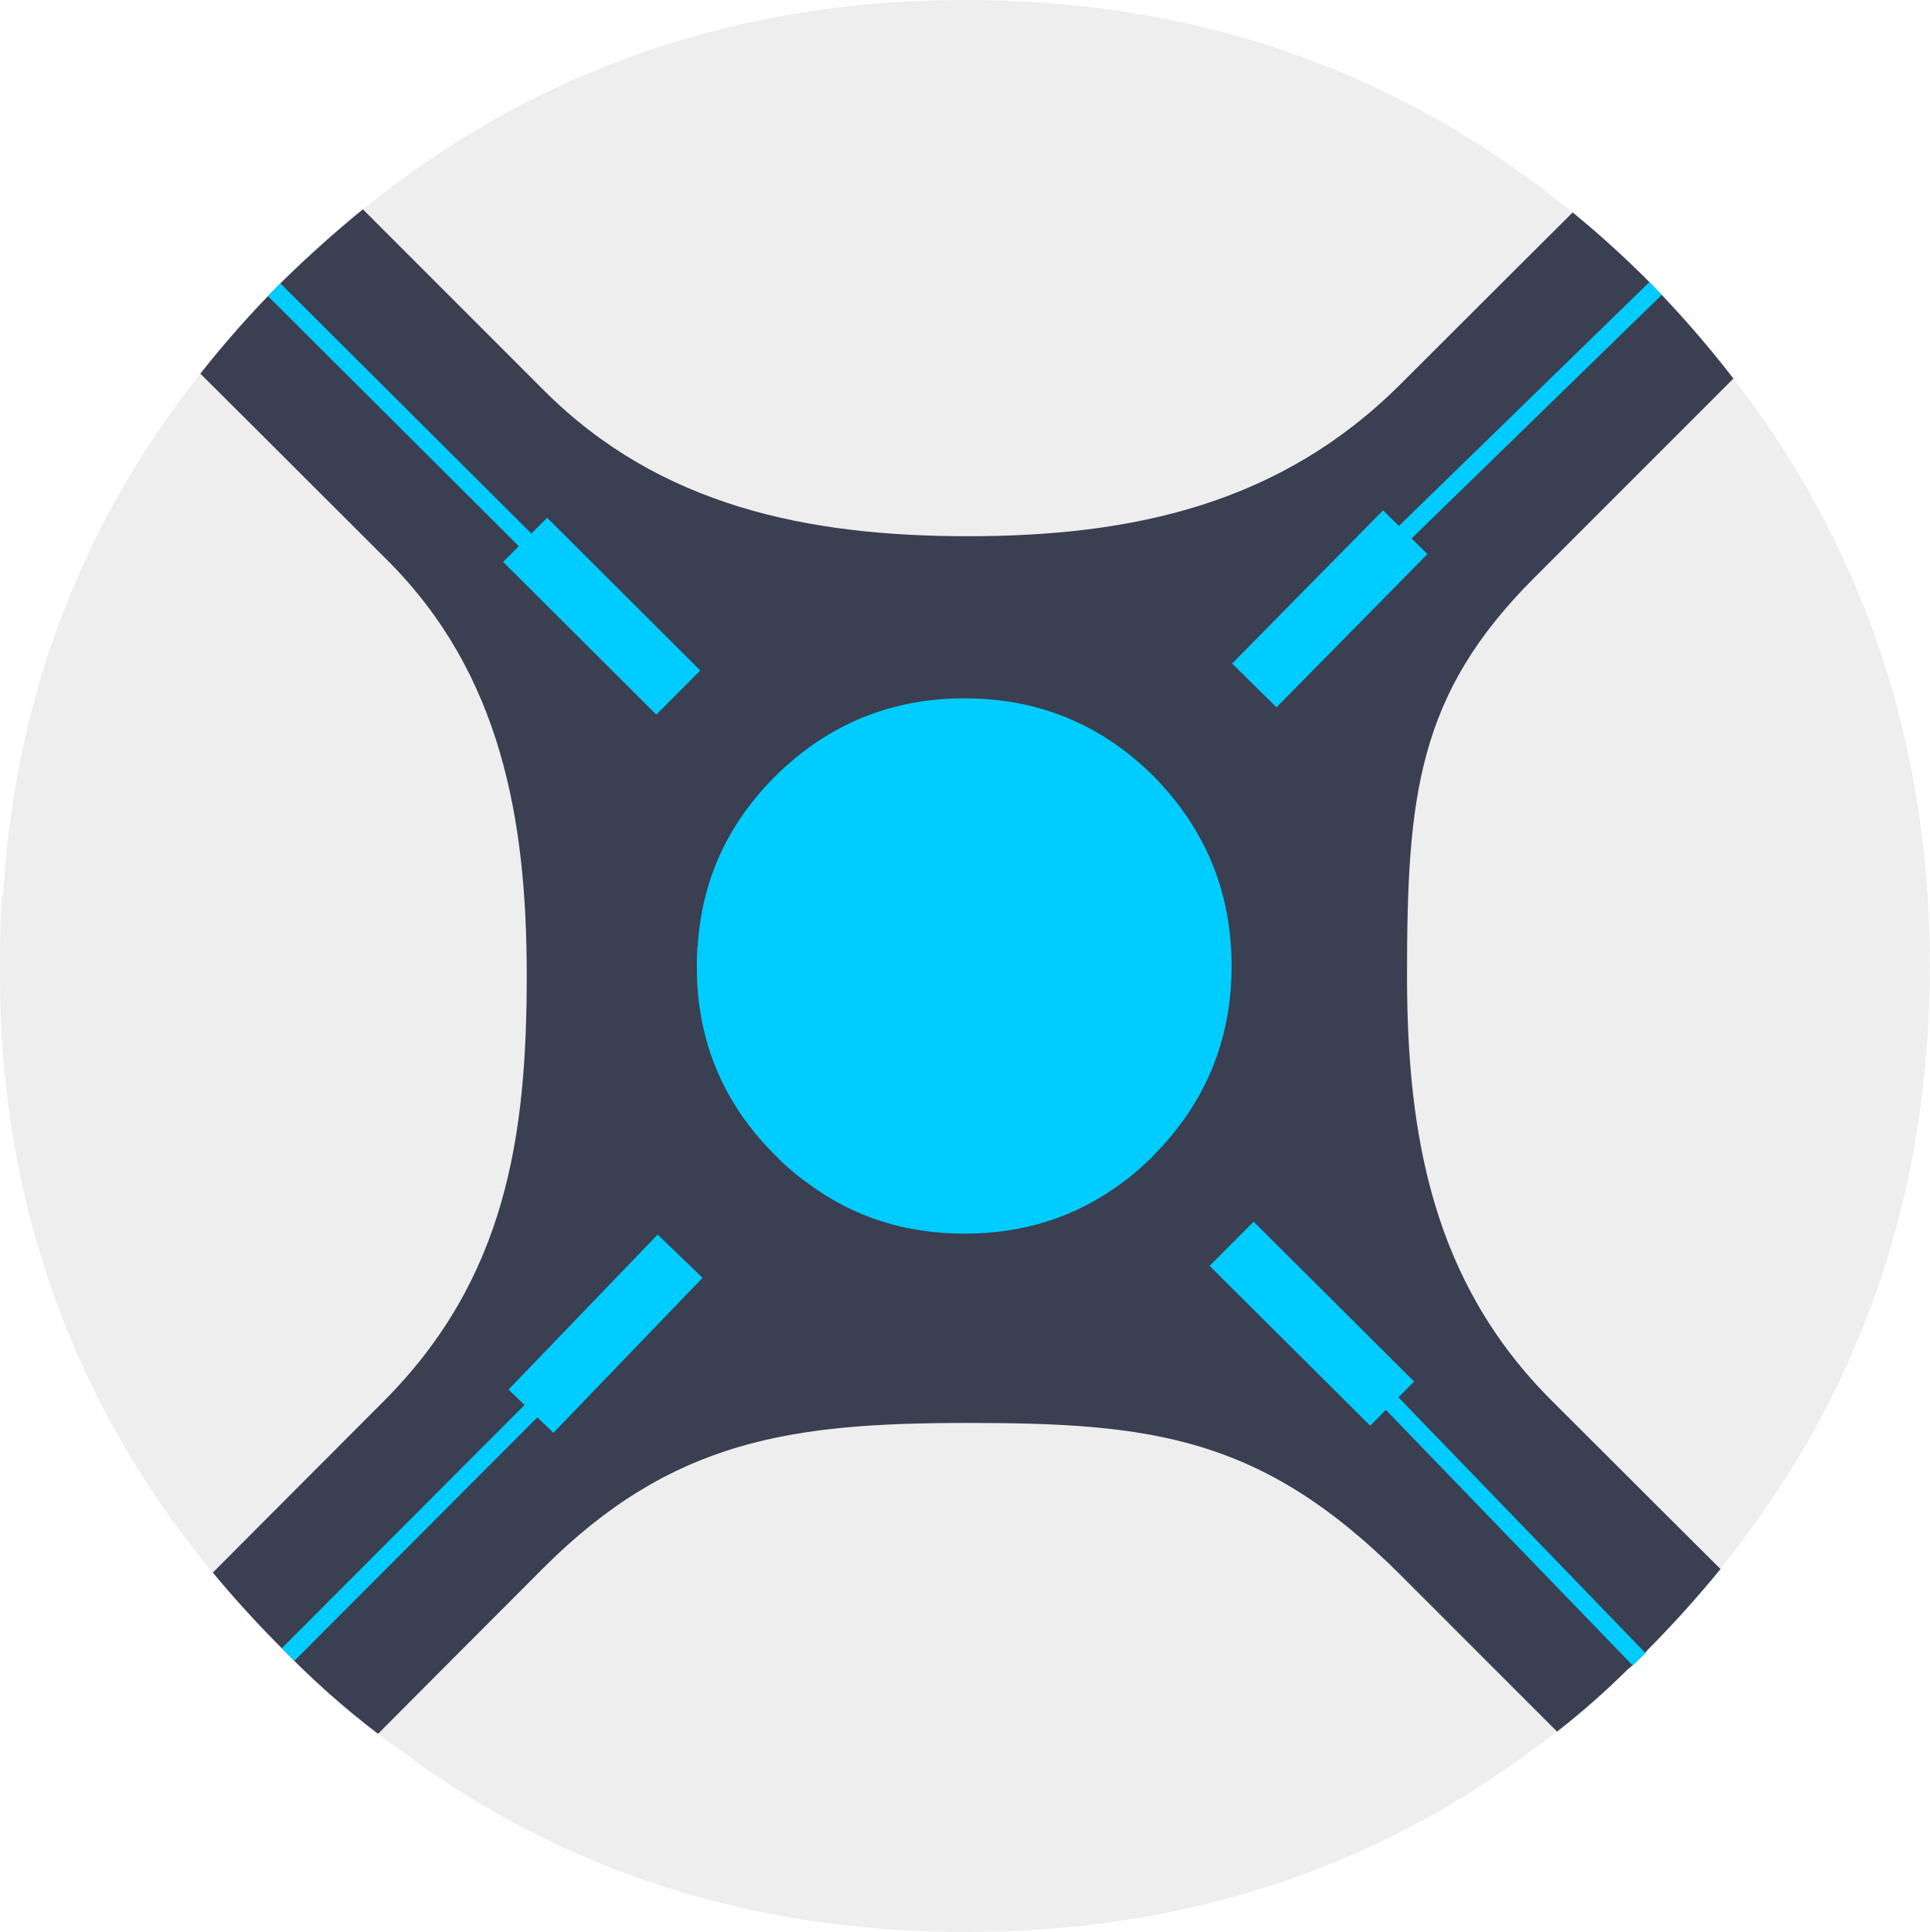
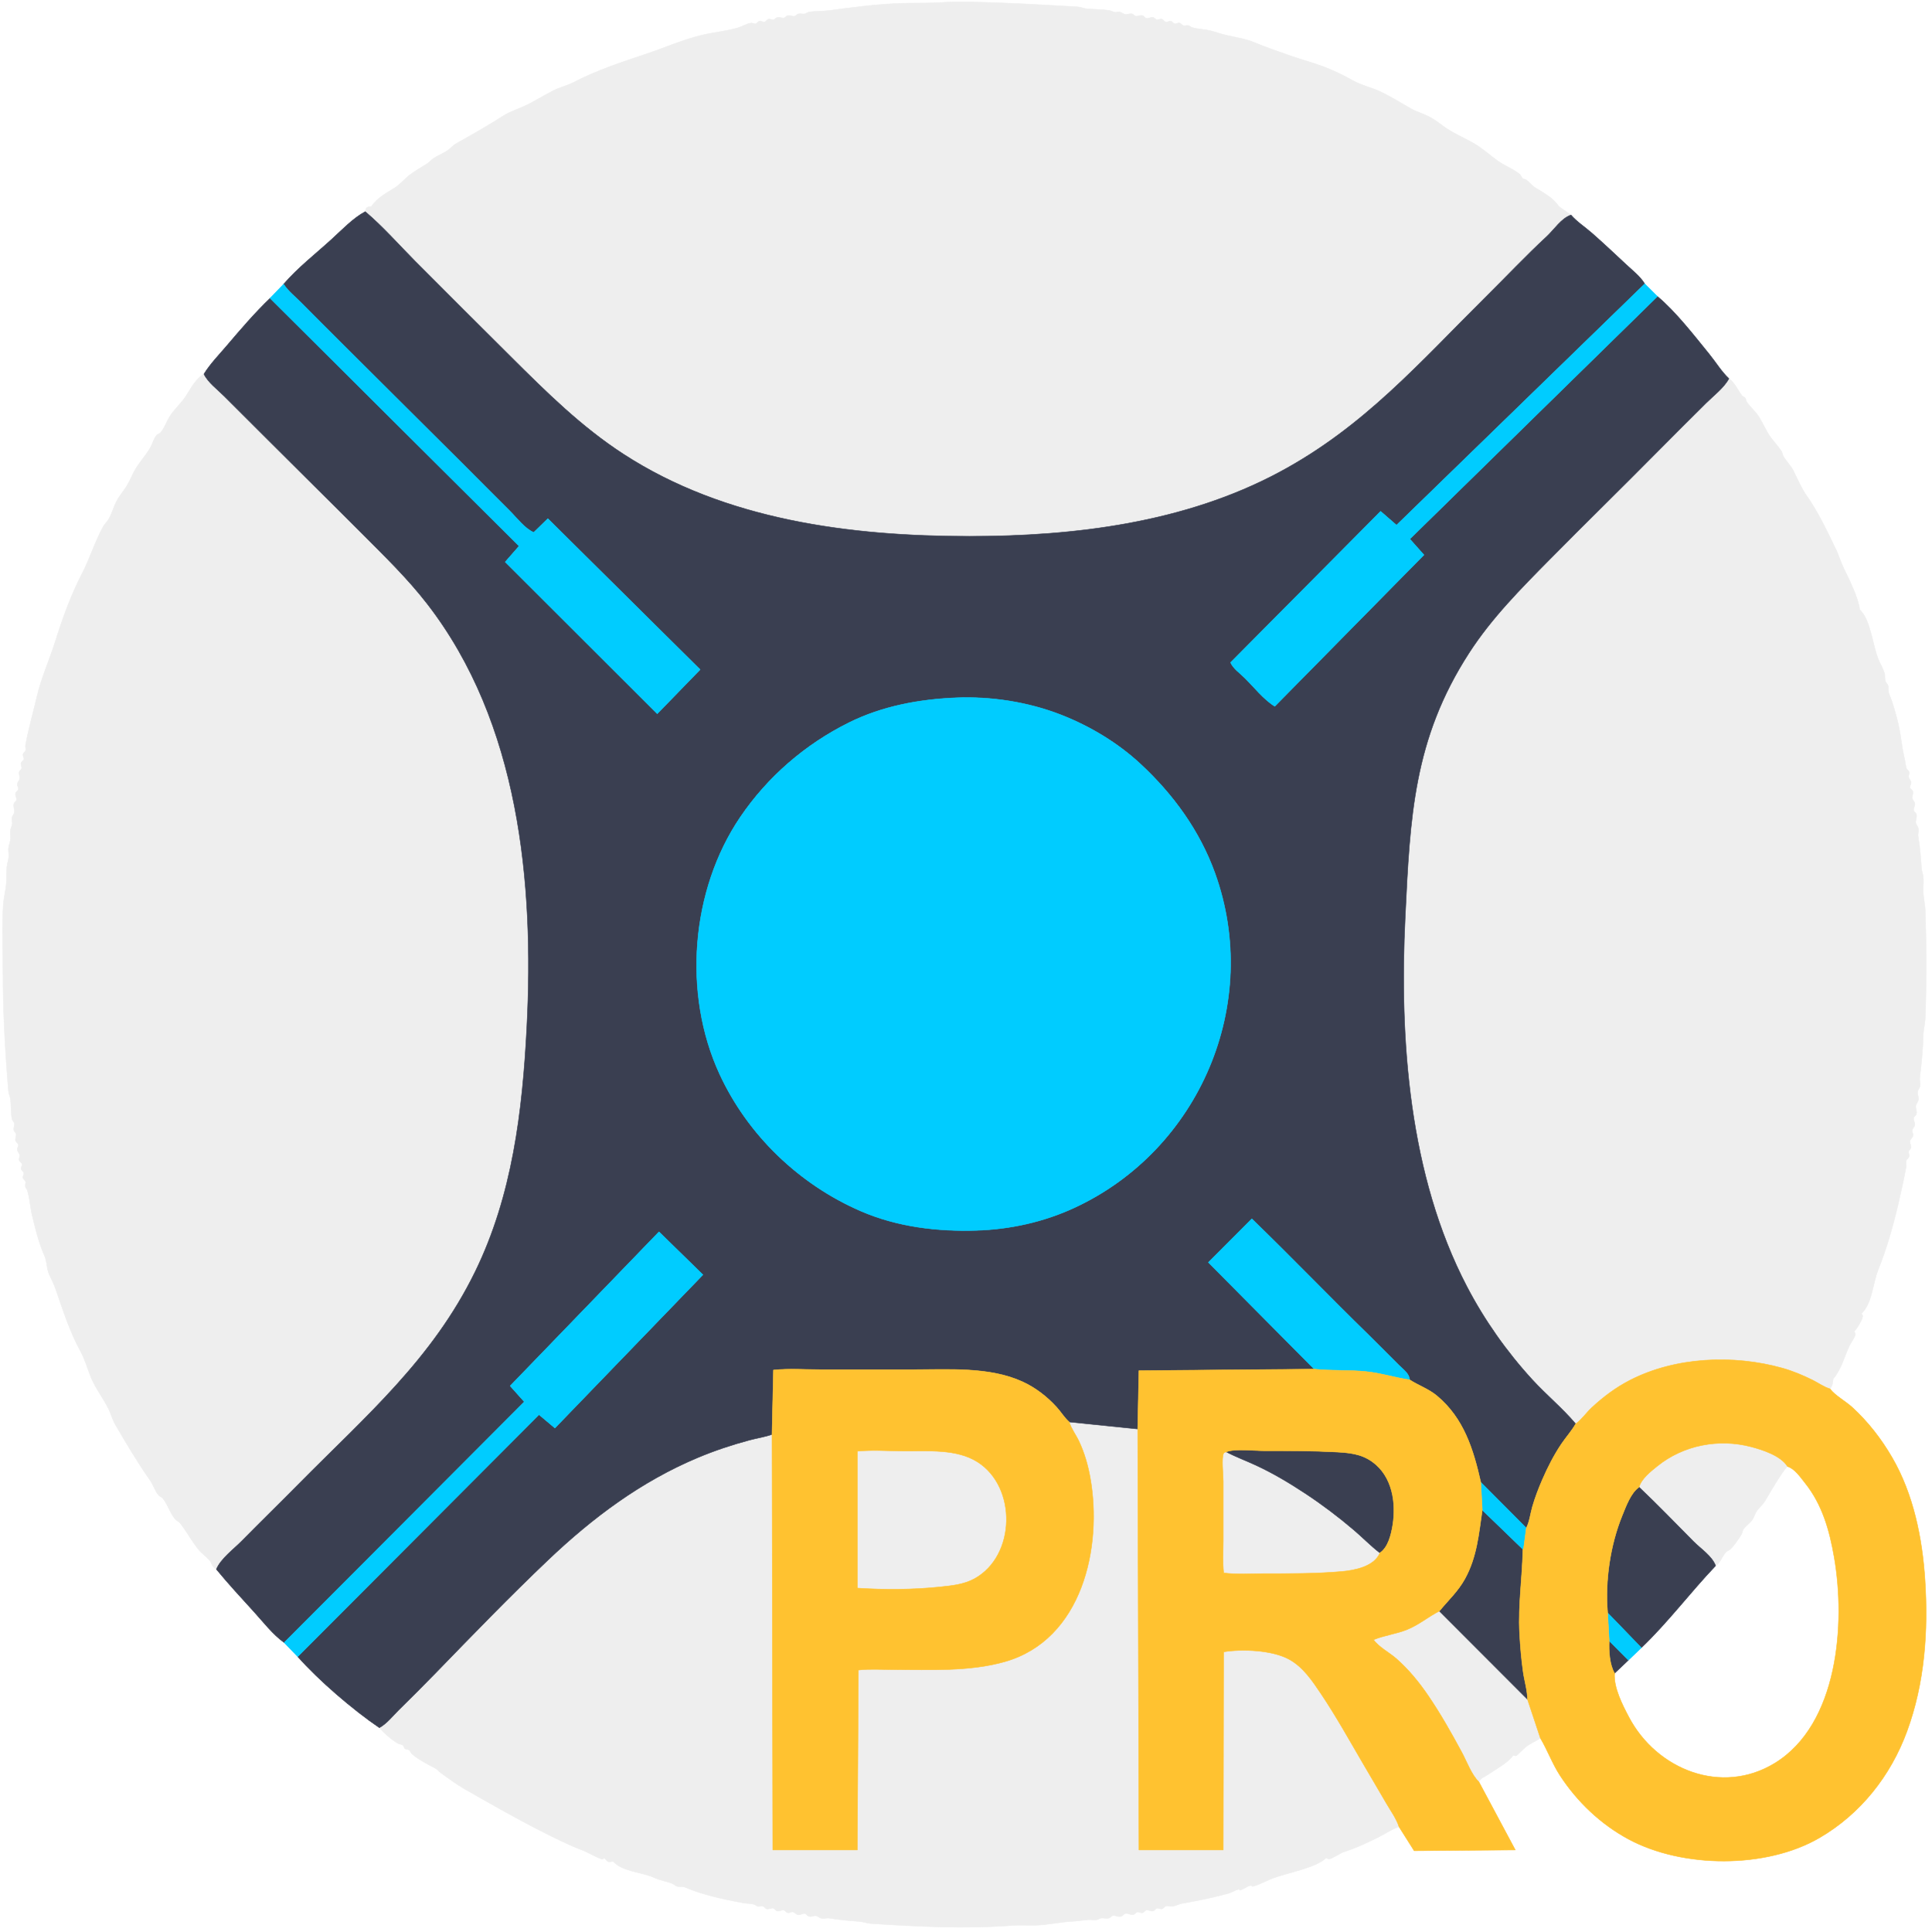
- <svg xmlns="http://www.w3.org/2000/svg" height="216.9" viewBox="0 0 216.7 216.9" width="216.7">
-   <path clip-rule="evenodd" d="M216.7 108.45c0 29.833-10.533 55.4-31.6 76.7-.7.833-1.483 1.6-2.35 2.3-3.466 3.4-7.133 6.484-11 9.25-18.267 13.467-39.367 20.2-63.3 20.2-23.967 0-45.033-6.733-63.2-20.2-4.8-3.4-9.3-7.25-13.5-11.55-16.367-16.266-26.417-35.167-30.15-56.7-.733-4.2-1.217-8.467-1.45-12.8-.1-2.4-.15-4.8-.15-7.2 0-2.533.05-4.95.15-7.25 0-.233.066-.467.2-.7 1.567-26.6 12.033-49.583 31.4-68.95C53.05 10.517 78.617 0 108.45 0c29.933 0 55.484 10.517 76.65 31.55 21.067 21.433 31.6 47.067 31.6 76.9z" fill="#EEE" fill-rule="evenodd" />
-   <path clip-rule="evenodd" d="M194.65 42.5l-22.4 22.4C159.152 77.998 158 89.4 158 109.5c0 17.934 2.852 34.352 16.2 47.7 9.746 9.746 19 18.95 19 18.95-2.5 3.067-5.2 6.067-8.1 9-.7.833-1.483 1.6-2.35 2.3-2.533 2.5-5.167 4.817-7.9 6.95l-17.55-17.55c-15.598-15.6-27.996-17.1-48.6-17.1-19.77 0-33.223 1.822-47.7 16.3-8.647 8.647-18.55 18.6-18.55 18.6-3.767-2.867-7.333-6.034-10.7-9.5-2.8-2.8-5.417-5.667-7.85-8.6 0 0 9.798-9.848 19.15-19.2 13.852-13.853 16.1-29.916 16.1-47.85 0-17.5-2.874-33.823-15.6-46.55-8.835-8.836-21.05-21-21.05-21 2.833-3.6 5.917-7.067 9.25-10.4 2.934-2.867 5.934-5.55 9-8.05L61.1 43.85C74.102 56.852 90.767 60.2 108.7 60.2c18.467 0 35.077-3.577 48.6-17.1 8.32-8.32 19.3-19.25 19.3-19.25 2.9 2.367 5.733 4.933 8.5 7.7 3.467 3.533 6.65 7.183 9.55 10.95z" fill="#3A3F51" fill-rule="evenodd" />
-   <g clip-rule="evenodd">
-     <path d="M78.7 114c-.2-1.167-.332-2.35-.4-3.55-.032-.667-.05-1.333-.05-2 0-.7.018-1.367.05-2 0-.067.018-.133.05-.2.435-7.367 3.334-13.733 8.7-19.1 5.9-5.833 12.984-8.75 21.25-8.75 8.3 0 15.384 2.917 21.25 8.75 5.834 5.934 8.75 13.033 8.75 21.3 0 8.267-2.916 15.35-8.75 21.25-.2.233-.416.45-.65.65-.966.933-1.982 1.783-3.05 2.55-5.065 3.733-10.916 5.6-17.55 5.6s-12.466-1.866-17.5-5.6c-1.332-.934-2.582-2-3.75-3.2-4.532-4.5-7.316-9.734-8.35-15.7z" fill="#0CF" fill-rule="evenodd" />
-     <path d="M157.8 59.75l-15 14.65M30.785 32.526L71.65 73.25m84.6 84.25l27.808 28.78m1.855-153.894L157.8 59.75m-125.45 126l27.35-27.4" fill="none" stroke="#0CF" stroke-miterlimit="1" stroke-width="2" />
-     <path d="M157.8 59.75l-16.95 17.2M58.97 60.604l17.2 17.15M59.623 158.43l16.75-17.4m61.928-1.396l18.028 17.945" fill="none" stroke="#0CF" stroke-miterlimit="1" stroke-width="7" />
-   </g>
+ <svg xmlns="http://www.w3.org/2000/svg" viewBox="0 0 1024 1024" width="1024" height="1024">
+   <path d="M832.67 113.96C827.54 115.64 823.71 121.73 819.75 125.39C808.76 135.56 798.47 146.52 787.83 157.06C752.31 192.26 722.98 226.22 678.1 250.26C628.13 277.03 569.77 284.24 513.87 284.24C450.84 284.24 384.33 275.73 330.32 240.61C308.1 226.16 289.8 208.05 271.12 189.45C254.1 172.49 237.04 155.57 220.12 138.52C211.41 129.75 203.01 120.13 193.58 112.16C194.13 109.56 194.43 109.81 196.85 109.41C200 104.75 204.81 102.37 209.35 99.46C212.33 97.55 214.66 94.59 217.48 92.48C220.23 90.44 223.26 88.72 226.21 86.89C227.42 86.14 228.47 84.88 229.61 84.08C232.09 82.35 235.06 81.3 237.5 79.57C238.93 78.56 240.04 77.09 241.58 76.22C250.08 71.41 258.61 66.66 266.77 61.39C269.84 59.41 273.77 58.06 277.07 56.64C282.65 54.22 287.9 50.72 293.32 47.99C296.77 46.25 300.68 45.39 304.08 43.62C316.42 37.22 329.18 33.05 342.49 28.6C352.46 25.27 361.33 21.25 371.7 18.69C378.02 17.13 384.95 16.6 391.25 14.68C393.48 13.99 395.73 12.58 397.95 12.22C398.85 12.08 399.61 12.8 400.5 12.61C401.36 12.41 401.67 11.37 402.61 11.18C403.53 10.99 404.31 11.83 405.21 11.64C406.09 11.45 406.39 10.39 407.29 10.17C408.24 9.93 409.09 10.65 409.92 10.48C410.82 10.3 411.1 9.45 411.97 9.24C413.2 8.93 414.36 9.68 415.44 9.49C416.31 9.34 416.67 8.47 417.55 8.28C418.78 8.01 419.96 8.79 421.05 8.61C421.9 8.46 422.3 7.58 423.16 7.36C424.29 7.06 425.34 7.54 426.43 7.35C427.24 7.2 427.91 6.55 428.77 6.4C432.25 5.77 436.02 6.04 439.53 5.56C451.63 3.91 464.06 2.31 476.46 1.79C483.58 1.49 490.83 1.8 497.97 1.35C509.56 0.63 520.99 1.2 532.57 1.61C545.4 2.07 558.15 2.95 570.92 3.59C572.7 3.68 574.33 4.5 576.06 4.66C579.9 5.01 583.93 4.91 587.75 5.51C588.88 5.69 589.9 6.38 591.02 6.52C591.8 6.61 592.56 6.15 593.36 6.31C594.53 6.53 595.33 7.45 596.41 7.63C597.5 7.8 598.67 7.06 599.91 7.34C600.79 7.54 601.16 8.41 602.04 8.56C603.13 8.75 604.28 7.92 605.52 8.26C606.38 8.5 606.84 9.58 607.65 9.73C608.79 9.95 609.87 9.02 611.1 9.23C611.97 9.37 612.31 10.29 613.19 10.46C614.01 10.63 614.84 9.91 615.78 10.16C616.69 10.4 617.04 11.51 617.88 11.7C618.82 11.91 619.54 11.02 620.47 11.2C621.41 11.37 621.73 12.4 622.59 12.58C623.48 12.77 624.23 11.99 625.14 12.18C626.08 12.38 626.4 13.34 627.25 13.58C628.12 13.83 628.94 13.33 629.8 13.51C630.62 13.69 631.08 14.31 631.86 14.56C634.77 15.49 638.11 15.46 641.08 16.16C644.07 16.87 646.96 17.98 649.94 18.67C654.67 19.77 659.96 20.5 664.43 22.36C670.87 25.03 677.4 27.26 684.23 29.66C690.1 31.72 696.12 33.28 701.84 35.47C707.08 37.49 712.23 39.96 717.01 42.67C721.69 45.32 727.39 46.47 732.21 48.85C737.57 51.5 742.91 54.75 747.96 57.66C750.78 59.28 754.06 60.15 757 61.61C759.72 62.97 762.41 64.89 764.72 66.68C769.22 70.19 776.43 73.21 781.48 76.18C785.91 78.79 789.85 82.43 794.04 85.41C797.68 88.01 802.11 89.53 805.6 92.46C806.26 93.01 806.34 94.05 807.07 94.63C807.62 95.06 808.33 94.88 808.89 95.29C810.63 96.54 811.87 98.32 813.69 99.47C818.26 102.34 823.08 104.71 826.21 109.41C828.36 110.93 830.52 112.44 832.67 113.96ZM108.09 198.25C110.21 202.69 115.27 206.42 118.78 209.94C126.55 217.75 134.39 225.5 142.17 233.29C158.68 249.83 175.35 266.19 191.85 282.75C203.86 294.81 216.04 306.6 226.48 320.1C275.19 383.07 283.2 467.81 279.21 544.73C276.91 589.08 271.6 633.59 251.84 674.03C229.16 720.45 194 750.44 158.46 786.42C148.39 796.61 138.14 806.62 128.08 816.82C123.81 821.14 116.94 826.22 114.68 831.76C111.57 829.55 112.8 828.97 110.82 826.71C109.07 824.73 106.85 823.32 105.14 821.18C101.43 816.52 98.96 811.72 95.45 807.25C94.74 806.33 93.68 806.12 92.97 805.29C90.09 801.94 88.96 797.43 86.28 794.13C85.65 793.34 84.69 793.2 84.08 792.51C82.09 790.25 81.31 787.08 79.58 784.63C72.96 775.22 67.03 765.16 61.25 755.3C59.76 752.76 58.94 749.67 57.66 747C54.84 741.18 50.62 735.91 48.23 730.02C46.41 725.52 44.99 720.4 42.62 716.1C36.97 705.8 33.45 694.59 29.55 683.35C28.59 680.59 27.36 678.18 26.16 675.64C24.67 672.48 24.99 668.64 23.58 665.52C20.56 658.8 18.75 651.21 16.99 643.89C15.98 639.7 15.78 635.07 14.49 630.94C14.25 630.18 13.6 629.66 13.44 628.87C13.26 628 13.78 627.17 13.55 626.33C13.32 625.48 12.38 625.14 12.18 624.21C11.99 623.3 12.78 622.55 12.59 621.66C12.4 620.8 11.37 620.48 11.18 619.53C11.01 618.63 11.87 617.9 11.67 616.99C11.49 616.18 10.38 615.77 10.15 614.87C9.91 613.91 10.63 613.07 10.47 612.23C10.24 611.06 9.29 610.56 9.15 609.26C9.06 608.37 9.92 607.62 9.74 606.71C9.59 605.89 8.51 605.44 8.26 604.57C7.92 603.33 8.75 602.19 8.56 601.09C8.41 600.22 7.54 599.85 7.34 598.97C7.06 597.72 7.81 596.54 7.63 595.44C7.5 594.59 6.68 594.21 6.46 593.36C5.66 590.14 5.98 585.89 5.57 582.6C5.4 581.18 4.63 579.89 4.5 578.4C2.72 557.3 1.57 536.18 1.57 514.81C1.57 503.03 0.92 490.97 1.77 479.27C2.04 475.49 3.07 471.86 3.36 468.05C3.57 465.23 3.36 462.41 3.63 459.63C3.82 457.6 4.62 455.6 4.66 453.55C4.69 452.13 4.31 450.8 4.53 449.34C4.79 447.6 5.56 445.99 5.59 444.2C5.62 442.76 5.28 441.46 5.52 439.99C5.71 438.87 6.36 437.81 6.5 436.72C6.64 435.65 6.1 434.56 6.33 433.45C6.56 432.29 7.48 431.52 7.65 430.43C7.86 429.01 6.91 427.57 7.39 425.99C7.66 425.12 8.58 424.83 8.73 423.92C8.91 422.8 7.94 421.7 8.29 420.38C8.52 419.5 9.6 419.12 9.76 418.28C9.93 417.35 9.06 416.59 9.15 415.68C9.28 414.37 10.25 413.85 10.46 412.68C10.65 411.57 9.87 410.43 10.19 409.18C10.41 408.31 11.3 408.07 11.48 407.16C11.66 406.3 10.91 405.45 11.14 404.49C11.36 403.58 12.44 403.28 12.64 402.42C12.84 401.5 12.02 400.72 12.21 399.8C12.4 398.86 13.35 398.55 13.59 397.7C13.83 396.83 13.35 396 13.51 395.13C15.05 386.48 17.64 377.45 19.65 368.92C22.03 358.88 26.08 350.14 29.16 340.4C33.14 327.8 37.45 315.69 43.46 304.08C47.62 296.05 50.23 287.29 54.59 279.29C55.45 277.71 56.77 276.63 57.66 275.09C59.27 272.28 60.12 268.99 61.58 266.06C62.85 263.52 64.72 261.17 66.35 258.85C68.23 256.18 69.48 253 70.95 250.17C73.33 245.59 77.03 241.79 79.56 237.5C80.9 235.23 81.37 232.58 83.12 230.56C83.59 230 84.44 230.02 84.95 229.47C87.02 227.24 88.09 223.86 89.67 221.21C92.18 217.01 96.04 213.86 98.68 209.73C101.14 205.87 103.88 200.56 108.09 198.25ZM916.36 200.65C919.59 202.99 920.92 206.59 923.3 209.71C923.77 210.33 924.54 210.33 924.98 210.91C925.46 211.56 925.36 212.41 925.82 213.08C927.76 215.87 930.57 218.17 932.45 221.22C934.59 224.69 936.14 228.6 938.57 231.89C940.37 234.33 942.46 236.55 944.15 239.08C944.79 240.04 944.76 241.22 945.38 242.18C946.98 244.65 949.23 246.87 950.58 249.59C952.42 253.31 954.86 258.88 957.19 262.17C963.48 271.03 968.44 281.55 973.2 291.45C974.71 294.6 975.67 298.06 977.18 301.12C979.99 306.84 985.13 317.25 985.66 323.1C991.44 328.42 992.44 341.58 995.42 349.08C996.46 351.68 997.99 354.21 998.81 356.82C999.21 358.1 998.82 359.98 999.37 361.26C999.72 362.08 1000.43 362.48 1000.7 363.34C1001.1 364.61 1000.69 366.53 1001.24 367.81C1003.34 372.73 1004.84 378.34 1006.15 383.85C1007.58 389.9 1008 396.32 1009.48 402.33C1009.87 403.88 1010.03 405.93 1010.37 407.09C1010.62 407.92 1011.61 408.27 1011.84 409.16C1012.09 410.12 1011.44 411 1011.62 411.86C1011.86 413.02 1012.78 413.46 1012.91 414.74C1013.01 415.66 1012.13 416.43 1012.31 417.37C1012.48 418.21 1013.57 418.58 1013.82 419.45C1014.19 420.75 1013.31 421.88 1013.51 423.03C1013.71 424.18 1014.74 424.69 1014.9 425.97C1015.05 427.19 1014.06 428.34 1014.27 429.49C1014.4 430.26 1015.45 430.76 1015.7 431.58C1016.19 433.17 1015.17 434.66 1015.4 436.1C1015.56 437.11 1016.51 437.95 1016.75 439.06C1017.06 440.45 1016.43 441.9 1016.65 443.27C1017.56 448.88 1018.09 454.32 1018.41 460.1C1018.49 461.5 1019.09 462.91 1019.29 464.31C1019.67 467.01 1019.3 469.59 1019.34 472.26C1019.39 475.82 1020.34 479.41 1020.45 483.01C1021.07 501.54 1021.1 520.59 1020.45 539.12C1020.33 542.41 1019.42 545.69 1019.34 548.94C1019.16 557.11 1018.41 563.43 1017.49 571.38C1017.33 572.75 1017.97 574.17 1017.66 575.59C1017.42 576.72 1016.53 577.6 1016.37 578.66C1016.17 580 1017.08 581.58 1016.76 583.07C1016.51 584.21 1015.59 585 1015.41 586.07C1015.19 587.49 1016.2 588.95 1015.69 590.53C1015.43 591.35 1014.4 591.8 1014.25 592.62C1014.04 593.79 1015.04 594.92 1014.89 596.16C1014.74 597.44 1013.7 597.92 1013.5 599.07C1013.36 599.91 1014.09 600.85 1013.95 601.78C1013.75 603.09 1012.53 603.62 1012.31 604.74C1012.09 605.91 1013.03 607.01 1012.82 608.28C1012.69 609.1 1011.8 609.44 1011.62 610.3C1011.44 611.15 1012.08 612.03 1011.84 612.98C1011.61 613.88 1010.64 614.26 1010.4 615.09C1010.07 616.22 1010.48 617.42 1010.26 618.59C1009.06 625.01 1007.59 631.84 1006.07 638.28C1003.18 650.49 999.95 661.83 995.46 673.02C992.59 680.19 992.29 690.92 986.59 696.23C986.63 696.59 987.08 696.79 987.2 697.13C987.73 698.68 984 704.53 982.85 705.58C982.85 706.16 983.46 706.67 983.38 707.25C983.15 708.9 981.02 711.59 980.28 713.17C977.43 719.34 976.03 725.6 971.63 730.83C971.3 732.97 971.41 734.24 969.92 736.1C966.67 735.13 963.79 733 960.7 731.46C955.59 728.92 950.21 726.67 944.71 725.12C918.84 717.87 888.04 719.12 863.88 731.56C856.42 735.4 849.87 740.31 843.73 746C840.77 748.74 838.4 752.35 835.16 754.68C828.15 746.37 819.55 739.32 812.19 731.29C798.59 716.46 786.78 699.71 777.47 681.86C746.8 623.08 741.6 551.03 744.8 485.82C747.37 433.23 749.06 391.87 778.61 346.12C790.59 327.56 806.05 312.03 821.49 296.39C840.53 277.1 859.95 258.18 879 238.88C887.36 230.41 895.82 222.04 904.26 213.64C908.2 209.72 913.78 205.52 916.36 200.65ZM566.68 753.67C578.79 754.91 590.9 756.15 603.01 757.4C603.23 831.77 603.45 906.14 603.67 980.52C618.56 980.52 633.45 980.52 648.34 980.52C648.4 945.52 648.47 910.52 648.53 875.53C658.38 873.91 674.6 874.57 683.5 879.61C690.79 883.73 695.52 890.83 700.08 897.61C708.18 909.67 715.25 922.43 722.58 934.97C726.6 941.85 730.68 948.7 734.67 955.6C737.01 959.65 740.08 963.81 741.5 968.23C737.98 969.36 734.9 971.51 731.62 973.19C725.48 976.34 718.84 979.45 712.33 981.53C710.45 982.13 705.87 985.25 704.47 985.31C703.87 985.34 703.37 984.76 702.77 984.72C698.21 989.74 681.94 992.76 674.89 995.4C671.68 996.61 667.57 998.86 664.38 999.73C662.96 1000.12 664.09 999.14 662.74 999.38C660.97 999.69 659.53 1001.11 657.85 1001.64C655.88 1002.27 658.02 1001.07 656.29 1001.42C654.66 1001.74 653.01 1002.99 651.34 1003.46C643.39 1005.69 634.91 1007.38 626.56 1008.86C624.83 1009.17 623.01 1010.2 621.37 1010.41C620.21 1010.57 619.12 1009.94 617.98 1010.25C617.15 1010.48 616.79 1011.51 615.81 1011.75C614.93 1011.96 614.13 1011.18 613.23 1011.39C612.38 1011.59 612.04 1012.66 611.11 1012.86C609.85 1013.14 608.8 1012.17 607.63 1012.39C606.8 1012.54 606.43 1013.63 605.52 1013.82C604.54 1014.03 603.69 1013.24 602.79 1013.42C601.89 1013.59 601.66 1014.53 600.79 1014.75C599.16 1015.14 597.88 1013.93 596.42 1014.2C595.66 1014.34 595.12 1015.46 594.29 1015.71C592.71 1016.19 591.31 1015.07 589.88 1015.32C589.06 1015.46 588.58 1016.39 587.75 1016.63C586.33 1017.04 584.93 1016.43 583.54 1016.66C582.76 1016.79 582.02 1017.39 581.2 1017.56C579.75 1017.84 578.39 1017.34 576.99 1017.48C573.69 1017.79 571.13 1018.19 567.64 1018.41C561.27 1018.81 554.92 1020.31 548.47 1020.44C544.46 1020.51 540.34 1020.24 536.31 1020.55C511.46 1022.44 486.22 1021.11 461.5 1019.52C459.43 1019.39 457.45 1018.55 455.42 1018.41C449.98 1018.02 444.82 1017.55 439.53 1016.68C438.16 1016.45 436.71 1017.06 435.32 1016.73C434.2 1016.47 433.52 1015.56 432.45 1015.4C431.24 1015.21 430.11 1016.09 428.77 1015.71C427.92 1015.47 427.4 1014.35 426.63 1014.21C425.46 1013.99 424.39 1015.03 423.16 1014.89C421.82 1014.75 421.43 1013.59 420.26 1013.35C419.34 1013.17 418.51 1014 417.55 1013.81C416.62 1013.63 416.26 1012.56 415.42 1012.41C414.25 1012.19 413.21 1013.14 411.95 1012.87C411.03 1012.66 410.65 1011.59 409.81 1011.4C408.64 1011.13 407.59 1012.03 406.38 1011.76C405.5 1011.56 405.22 1010.57 404.37 1010.33C403.48 1010.07 402.6 1010.61 401.69 1010.42C400.9 1010.25 400.39 1009.56 399.63 1009.33C397.92 1008.8 395.93 1008.99 394.17 1008.66C383.66 1006.69 372.42 1004.3 363.13 1000.3C361.85 999.75 359.98 1000.16 358.69 999.77C357.91 999.53 357.42 998.83 356.68 998.49C353.71 997.13 350.3 996.83 347.24 995.39C340.32 992.12 330.21 992.23 324.97 986.59C321.9 986.88 322.62 987.25 320.29 984.72C319.93 984.72 319.75 985.22 319.41 985.34C318.42 985.67 311.01 981.53 309.54 980.98C301.52 977.99 294.13 974.21 286.47 970.34C272.57 963.29 259.73 955.85 246.43 948.31C242.02 945.81 237.87 942.64 233.82 939.8C232.71 939.02 231.79 937.77 230.55 937.13C226.41 935.01 221.98 932.68 218.4 929.69C217.7 929.11 217.64 928.12 216.8 927.55C216.16 927.12 215.3 927.35 214.66 926.85C214.08 926.4 214.17 925.51 213.58 925.03C212.78 924.38 211.81 924.55 210.92 924.05C207.56 922.18 203.62 918.59 201.06 915.72C204.88 913.69 208.09 909.55 211.19 906.49C217.78 899.99 224.37 893.45 230.81 886.81C250.4 866.62 270.12 846.21 290.51 826.82C314.12 804.39 339.73 785.2 369.94 772.54C378.79 768.84 387.87 765.8 397.13 763.33C401.11 762.26 405.3 761.65 409.18 760.28C409.32 833.69 409.47 907.1 409.61 980.52C424.54 980.52 439.46 980.52 454.39 980.52C454.58 948.73 454.77 916.95 454.96 885.17C461.08 884.46 467.49 884.94 473.66 884.94C492.99 884.94 513.7 886.08 532.5 880.76C573.61 869.13 584.44 820.08 577.84 783.22C576.66 776.64 574.76 769.99 571.9 763.93C570.28 760.48 567.8 757.25 566.68 753.67ZM947.41 777.27C944.98 779.22 937.59 791.94 935.59 795.37C934.4 797.41 932.73 798.71 931.34 800.53C930.19 802.03 929.75 804.15 928.69 805.62C927.44 807.34 925.39 808.64 924.1 810.43C923.51 811.26 923.61 812.18 923.1 813.06C921.73 815.45 919.14 819.2 917.02 821.19C916.36 821.81 915.39 821.99 914.78 822.64C912.77 824.79 911.71 828.61 909.32 829.89C907.43 824.75 901.46 820.91 897.6 817.02C888.04 807.37 878.59 797.55 868.73 788.21C870.01 783.7 874.89 779.92 878.47 777.03C892.29 765.9 911 762.33 928.16 766.85C934.36 768.48 943.93 771.59 947.41 777.27ZM454.42 841.72C454.42 817.54 454.42 793.35 454.42 769.17C462.63 768.41 471.03 769.02 479.27 769.1C491.85 769.22 506.89 767.82 518.02 774.82C539.12 788.07 538.48 824.7 516.46 836.76C510.84 839.84 504.43 840.44 498.18 841.1C483.93 842.59 468.72 842.66 454.42 841.72ZM649.91 769.52C655.02 772.21 660.54 774.24 665.78 776.68C674.89 780.9 683.59 786.12 691.96 791.64C700.85 797.51 709.46 804.01 717.56 810.92C722.22 814.89 726.53 819.36 731.37 823.08C728.47 830.28 718.02 832.32 711.17 832.92C697.5 834.12 683.76 834.05 670.04 834.05C662.95 834.05 655.59 834.59 648.58 833.69C647.95 828.17 648.35 822.43 648.35 816.86C648.35 806.26 648.35 795.67 648.35 785.07C648.35 781.88 647.33 772.93 648.5 770.38C648.84 769.66 649.34 769.86 649.91 769.52ZM762.87 853.91C778.44 869.51 794.02 885.11 809.6 900.71C811.87 907.55 814.15 914.39 816.43 921.24C813.83 922.99 810.99 924.1 808.58 925.98C807.85 926.56 803.97 930.47 803.73 930.56C803.15 930.76 802.5 930.38 801.9 930.48C799.43 934.15 792.33 938.06 788.31 940.77C786.52 941.97 784.59 942.46 783.88 944.49C779.91 940.67 777.42 933.62 774.73 928.65C769.25 918.49 763.49 908.27 756.98 898.73C752.08 891.54 746.63 884.89 740.09 879.12C736.46 875.91 730.74 872.97 728.02 869.1C733.61 866.78 739.86 866.07 745.56 863.81C751.92 861.29 756.9 856.97 762.87 853.91Z" fill="#eeeeee" fill-rule="evenodd" stroke="#eeeeee" stroke-width="0.25" stroke-linejoin="round" />
+   <path d="M193.58 112.16C203.01 120.13 211.41 129.75 220.12 138.52C237.04 155.57 254.1 172.49 271.12 189.45C289.8 208.05 308.1 226.16 330.32 240.61C384.33 275.73 450.84 284.24 513.87 284.24C569.77 284.24 628.13 277.03 678.1 250.26C722.98 226.22 752.31 192.26 787.83 157.06C798.47 146.52 808.76 135.56 819.75 125.39C823.71 121.73 827.54 115.64 832.67 113.96C835.81 117.58 840.18 120.4 843.8 123.58C849.95 128.99 855.89 134.58 861.87 140.17C865.17 143.26 869.45 146.58 871.75 150.44C827.89 193.07 784.04 235.7 740.18 278.34C737.37 275.9 734.57 273.46 731.76 271.02C705.25 297.73 678.74 324.44 652.23 351.15C653.71 354.44 657.08 356.68 659.64 359.21C664.74 364.23 669.58 370.56 675.65 374.36C702 347.61 728.36 320.86 754.71 294.11C752.21 291.3 749.72 288.5 747.23 285.69C790.98 242.83 834.72 199.96 878.47 157.1C888.1 165.11 897.98 177.89 905.96 187.71C909.36 191.88 912.48 197.04 916.36 200.65C913.78 205.52 908.2 209.72 904.26 213.64C895.82 222.04 887.36 230.41 879 238.88C859.95 258.18 840.53 277.1 821.49 296.39C806.05 312.03 790.59 327.56 778.61 346.12C749.06 391.87 747.37 433.23 744.8 485.82C741.6 551.03 746.8 623.08 777.47 681.86C786.78 699.71 798.59 716.46 812.19 731.29C819.55 739.32 828.15 746.37 835.16 754.68C833 758.44 830.01 761.75 827.57 765.36C823.58 771.29 820.31 777.74 817.47 784.28C815.44 788.95 813.62 793.73 812.2 798.62C811.14 802.27 810.69 806.61 808.98 809.9C800.93 801.81 792.88 793.72 784.84 785.62C780.9 768.19 775.88 751.73 761.58 739.81C757.16 736.12 751.8 734.34 747.17 731.33C746.88 728 743.83 725.92 741.4 723.53C736.05 718.27 730.85 712.88 725.48 707.64C704.64 687.28 684.42 666.29 663.5 646.01C655.82 653.71 648.14 661.41 640.47 669.11C659.18 687.96 677.88 706.82 696.59 725.67C665.61 725.94 634.63 726.21 603.65 726.48C603.43 736.79 603.22 747.09 603.01 757.4C590.9 756.15 578.79 754.91 566.68 753.67C564.12 751.43 562.36 748.4 560.07 745.89C554.96 740.26 548.78 735.47 541.84 732.31C524.38 724.35 502.68 725.94 483.95 725.94C467.74 725.94 451.53 725.94 435.32 725.94C426.95 725.94 418.27 725.29 409.95 726.15C409.7 737.53 409.44 748.9 409.18 760.28C405.3 761.65 401.11 762.26 397.13 763.33C387.87 765.8 378.79 768.84 369.94 772.54C339.73 785.2 314.12 804.39 290.51 826.82C270.12 846.21 250.4 866.62 230.81 886.81C224.37 893.45 217.78 899.99 211.19 906.49C208.09 909.55 204.88 913.69 201.06 915.72C187.18 906.33 168.88 890.6 157.79 878.05C200.42 835.3 243.06 792.55 285.69 749.8C288.5 752.17 291.3 754.53 294.11 756.89C320.26 729.81 346.41 702.73 372.56 675.65C364.8 668.07 357.04 660.48 349.28 652.9C322.99 680.12 296.69 707.34 270.4 734.57C272.9 737.37 275.4 740.18 277.91 742.98C235.48 785.53 193.05 828.07 150.62 870.62C144.62 866.34 139.61 859.78 134.65 854.32C127.89 846.89 121.06 839.52 114.68 831.76C116.94 826.22 123.81 821.14 128.08 816.82C138.14 806.62 148.39 796.61 158.46 786.42C194 750.44 229.16 720.45 251.84 674.03C271.6 633.59 276.91 589.08 279.21 544.73C283.2 467.81 275.19 383.07 226.48 320.1C216.04 306.6 203.86 294.81 191.85 282.75C175.35 266.19 158.68 249.83 142.17 233.29C134.39 225.5 126.55 217.75 118.78 209.94C115.27 206.42 110.21 202.69 108.09 198.25C111.38 192.88 116.09 188.08 120.17 183.28C127.52 174.63 134.96 165.93 143.15 158.06C187.14 201.85 231.13 245.64 275.12 289.43C272.67 292.24 270.22 295.04 267.78 297.85C294.63 324.67 321.49 351.49 348.35 378.31C355.93 370.51 363.51 362.7 371.09 354.89C344.18 328.23 317.27 301.56 290.37 274.89C287.87 277.33 285.38 279.76 282.89 282.19C278.16 280.21 273.88 274.45 270.19 270.79C261.59 262.25 253.07 253.63 244.49 245.06C223.27 223.88 201.99 202.78 180.76 181.61C173.74 174.61 166.72 167.6 159.75 160.55C156.6 157.37 152.72 154.35 150.31 150.62C157.86 141.88 167.34 134.52 175.87 126.75C181.27 121.83 187.14 115.61 193.58 112.16ZM506.62 369.84C487.1 370.66 467.56 374.29 449.94 383.04C426.84 394.51 406.9 411.71 392.4 433.08C366.12 471.81 361.81 526.71 381.38 569.19C396.31 601.61 423.7 627.83 456.41 641.95C475.65 650.26 496.8 652.79 517.61 652.13C535.45 651.57 553.27 647.62 569.48 640.1C635.74 609.4 668.9 531.94 643.93 462.73C635.84 440.31 621.87 421.1 604.52 404.98C592.47 393.77 577.7 384.9 562.41 378.92C544.97 372.1 525.31 369.05 506.62 369.84ZM731.37 823.08C726.53 819.36 722.22 814.89 717.56 810.92C709.46 804.01 700.85 797.51 691.96 791.64C683.59 786.12 674.89 780.9 665.78 776.68C660.54 774.24 655.02 772.21 649.91 769.52C654.72 767.69 664.52 768.93 670.04 768.93C682.48 768.93 695.04 768.91 707.45 769.56C714.76 769.94 721.32 770.39 727.46 774.84C737.94 782.44 740.14 796.5 738.14 808.54C737.32 813.45 735.72 820.19 731.37 823.08ZM868.73 788.21C878.59 797.55 888.04 807.37 897.6 817.02C901.46 820.91 907.43 824.75 909.32 829.89C895.85 844.04 884.12 859.79 869.96 873.34C864 867.18 858.04 861.02 852.08 854.85C850.62 838.04 853.43 818.89 859.82 803.24C861.81 798.38 864.33 791.24 868.73 788.21ZM785.64 800.35C792.82 807.29 799.99 814.22 807.16 821.15C806.91 835.99 804.6 850.56 805.4 865.49C805.76 872.33 806.33 879.24 807.29 886.02C807.97 890.89 809.56 895.84 809.6 900.71C794.02 885.11 778.44 869.51 762.87 853.91C767.58 848.17 772.8 843.42 776.45 836.77C782.79 825.25 783.78 813.04 785.64 800.35ZM852.91 869.7C856.3 873.11 859.69 876.52 863.08 879.93C860.64 882.24 858.21 884.55 855.77 886.86C853.09 882.42 852.63 874.91 852.91 869.7Z" fill="#3a3f51" fill-rule="evenodd" stroke="#3a3f51" stroke-width="0.25" stroke-linejoin="round" />
+   <path d="M150.31 150.62C152.72 154.35 156.6 157.37 159.75 160.55C166.72 167.6 173.74 174.61 180.76 181.61C201.99 202.78 223.27 223.88 244.49 245.06C253.07 253.63 261.59 262.25 270.19 270.79C273.88 274.45 278.16 280.21 282.89 282.19C285.38 279.76 287.87 277.33 290.37 274.89C317.27 301.56 344.18 328.23 371.09 354.89C363.51 362.7 355.93 370.51 348.35 378.31C321.49 351.49 294.63 324.67 267.78 297.85C270.22 295.04 272.67 292.24 275.12 289.43C231.13 245.64 187.14 201.85 143.15 158.06C145.54 155.58 147.92 153.1 150.31 150.62ZM871.75 150.44C873.99 152.66 876.23 154.88 878.47 157.1C834.72 199.96 790.98 242.83 747.23 285.69C749.72 288.5 752.21 291.3 754.71 294.11C728.36 320.86 702 347.61 675.65 374.36C669.58 370.56 664.74 364.23 659.64 359.21C657.08 356.68 653.71 354.44 652.23 351.15C678.74 324.44 705.25 297.73 731.76 271.02C734.57 273.46 737.37 275.9 740.18 278.34C784.04 235.7 827.89 193.07 871.75 150.44ZM506.62 369.84C525.31 369.05 544.97 372.1 562.41 378.92C577.7 384.9 592.47 393.77 604.52 404.98C621.87 421.1 635.84 440.31 643.93 462.73C668.9 531.94 635.74 609.4 569.48 640.1C553.27 647.62 535.45 651.57 517.61 652.13C496.8 652.79 475.65 650.26 456.41 641.95C423.7 627.83 396.31 601.61 381.38 569.19C361.81 526.71 366.12 471.81 392.4 433.08C406.9 411.71 426.84 394.51 449.94 383.04C467.56 374.29 487.1 370.66 506.62 369.84ZM747.17 731.33C739.46 730.21 732.03 727.8 724.2 726.98C715.01 726.01 705.72 726.64 696.59 725.67C677.88 706.82 659.18 687.96 640.47 669.11C648.14 661.41 655.82 653.71 663.5 646.01C684.42 666.29 704.64 687.28 725.48 707.64C730.85 712.88 736.05 718.27 741.4 723.53C743.83 725.92 746.88 728 747.17 731.33ZM157.79 878.05C155.4 875.58 153.01 873.1 150.62 870.62C193.05 828.07 235.48 785.53 277.91 742.98C275.4 740.18 272.9 737.37 270.4 734.57C296.69 707.34 322.99 680.12 349.28 652.9C357.04 660.48 364.8 668.07 372.56 675.65C346.41 702.73 320.26 729.81 294.11 756.89C291.3 754.53 288.5 752.17 285.69 749.8C243.06 792.55 200.42 835.3 157.79 878.05ZM784.84 785.62C792.88 793.72 800.93 801.81 808.98 809.9C808.49 813.61 808 817.31 807.51 821.02C807.39 821.06 807.27 821.11 807.16 821.15C799.99 814.22 792.82 807.29 785.64 800.35C785.38 795.44 785.11 790.53 784.84 785.62ZM852.08 854.85C858.04 861.02 864 867.18 869.96 873.34C867.66 875.54 865.37 877.74 863.08 879.93C859.69 876.52 856.3 873.11 852.91 869.7C852.63 864.75 852.35 859.8 852.08 854.85Z" fill="#00ccff" fill-rule="evenodd" stroke="#00ccff" stroke-width="0.25" stroke-linejoin="round" />
+   <path d="M969.92 736.1C972.71 739.74 978.19 742.66 981.77 745.94C990.19 753.66 997.14 762.65 1002.87 772.51C1014.19 792 1018.86 815.24 1020.3 837.44C1022.06 864.51 1020.15 892.06 1010.72 917.69C1002.06 941.23 986.12 961.42 964.35 974.09C936.05 990.55 891.8 990.23 863.17 974.82C848.48 966.92 835.96 955.02 826.86 941.07C822.75 934.76 820.21 927.61 816.43 921.24C814.15 914.39 811.87 907.55 809.6 900.71C809.56 895.84 807.97 890.89 807.29 886.02C806.33 879.24 805.76 872.33 805.4 865.49C804.6 850.56 806.91 835.99 807.16 821.15C807.27 821.11 807.39 821.06 807.51 821.02C808 817.31 808.49 813.61 808.98 809.9C810.69 806.61 811.14 802.27 812.2 798.62C813.62 793.73 815.44 788.95 817.47 784.28C820.31 777.74 823.58 771.29 827.57 765.36C830.01 761.75 833 758.44 835.16 754.68C838.4 752.35 840.77 748.74 843.73 746C849.87 740.31 856.42 735.4 863.88 731.56C888.04 719.12 918.84 717.87 944.71 725.12C950.21 726.67 955.59 728.92 960.7 731.46C963.79 733 966.67 735.13 969.92 736.1ZM566.68 753.67C567.8 757.25 570.28 760.48 571.9 763.93C574.76 769.99 576.66 776.64 577.84 783.22C584.44 820.08 573.61 869.13 532.5 880.76C513.7 886.08 492.99 884.94 473.66 884.94C467.49 884.94 461.08 884.46 454.96 885.17C454.77 916.95 454.58 948.73 454.39 980.52C439.46 980.52 424.54 980.52 409.61 980.52C409.47 907.1 409.32 833.69 409.18 760.28C409.44 748.9 409.7 737.53 409.95 726.15C418.27 725.29 426.95 725.94 435.32 725.94C451.53 725.94 467.74 725.94 483.95 725.94C502.68 725.94 524.38 724.35 541.84 732.31C548.78 735.47 554.96 740.26 560.07 745.89C562.36 748.4 564.12 751.43 566.68 753.67ZM696.59 725.67C705.72 726.64 715.01 726.01 724.2 726.98C732.03 727.8 739.46 730.21 747.17 731.33C751.8 734.34 757.16 736.12 761.58 739.81C775.88 751.73 780.9 768.19 784.84 785.62C785.11 790.53 785.38 795.44 785.64 800.35C783.78 813.04 782.79 825.25 776.45 836.77C772.8 843.42 767.58 848.17 762.87 853.91C756.9 856.97 751.92 861.29 745.56 863.81C739.86 866.07 733.61 866.78 728.02 869.1C730.74 872.97 736.46 875.91 740.09 879.12C746.63 884.89 752.08 891.54 756.98 898.73C763.49 908.27 769.25 918.49 774.73 928.65C777.42 933.62 779.91 940.67 783.88 944.49C790.3 956.5 796.73 968.51 803.15 980.52C785.28 980.66 767.4 980.8 749.53 980.95C746.85 976.71 744.18 972.47 741.5 968.23C740.08 963.81 737.01 959.65 734.67 955.6C730.68 948.7 726.6 941.85 722.58 934.97C715.25 922.43 708.18 909.67 700.08 897.61C695.52 890.83 690.79 883.73 683.5 879.61C674.6 874.57 658.38 873.91 648.53 875.53C648.47 910.52 648.4 945.52 648.34 980.52C633.45 980.52 618.56 980.52 603.67 980.52C603.45 906.14 603.23 831.77 603.01 757.4C603.22 747.09 603.43 736.79 603.65 726.48C634.63 726.21 665.61 725.94 696.59 725.67ZM868.73 788.21C864.33 791.24 861.81 798.38 859.82 803.24C853.43 818.89 850.62 838.04 852.08 854.85C852.35 859.8 852.63 864.75 852.91 869.7C852.63 874.91 853.09 882.42 855.77 886.86C855.15 894.32 859.95 903.67 863.38 910.16C878.01 937.88 912.36 951.79 940.62 934.55C974.42 913.92 978.25 860.42 972.16 825.38C969.69 811.14 965.87 797.46 956.69 785.98C954.19 782.86 951.26 778.45 947.41 777.27C943.93 771.59 934.36 768.48 928.16 766.85C911 762.33 892.29 765.9 878.47 777.03C874.89 779.92 870.01 783.7 868.73 788.21ZM454.42 841.72C468.72 842.66 483.93 842.59 498.18 841.1C504.43 840.44 510.84 839.84 516.46 836.76C538.48 824.7 539.12 788.07 518.02 774.82C506.89 767.82 491.85 769.22 479.27 769.1C471.03 769.02 462.63 768.41 454.42 769.17C454.42 793.35 454.42 817.54 454.42 841.72ZM649.91 769.52C649.34 769.86 648.84 769.66 648.5 770.38C647.33 772.93 648.35 781.88 648.35 785.07C648.35 795.67 648.35 806.26 648.35 816.86C648.35 822.43 647.95 828.17 648.58 833.69C655.59 834.59 662.95 834.05 670.04 834.05C683.76 834.05 697.5 834.12 711.17 832.92C718.02 832.32 728.47 830.28 731.37 823.08C735.72 820.19 737.32 813.45 738.14 808.54C740.14 796.5 737.94 782.44 727.46 774.84C721.32 770.39 714.76 769.94 707.45 769.56C695.04 768.91 682.48 768.93 670.04 768.93C664.52 768.93 654.72 767.69 649.91 769.52Z" fill="#ffc230" fill-rule="evenodd" stroke="#ffc230" stroke-width="0.25" stroke-linejoin="round" />
</svg>
